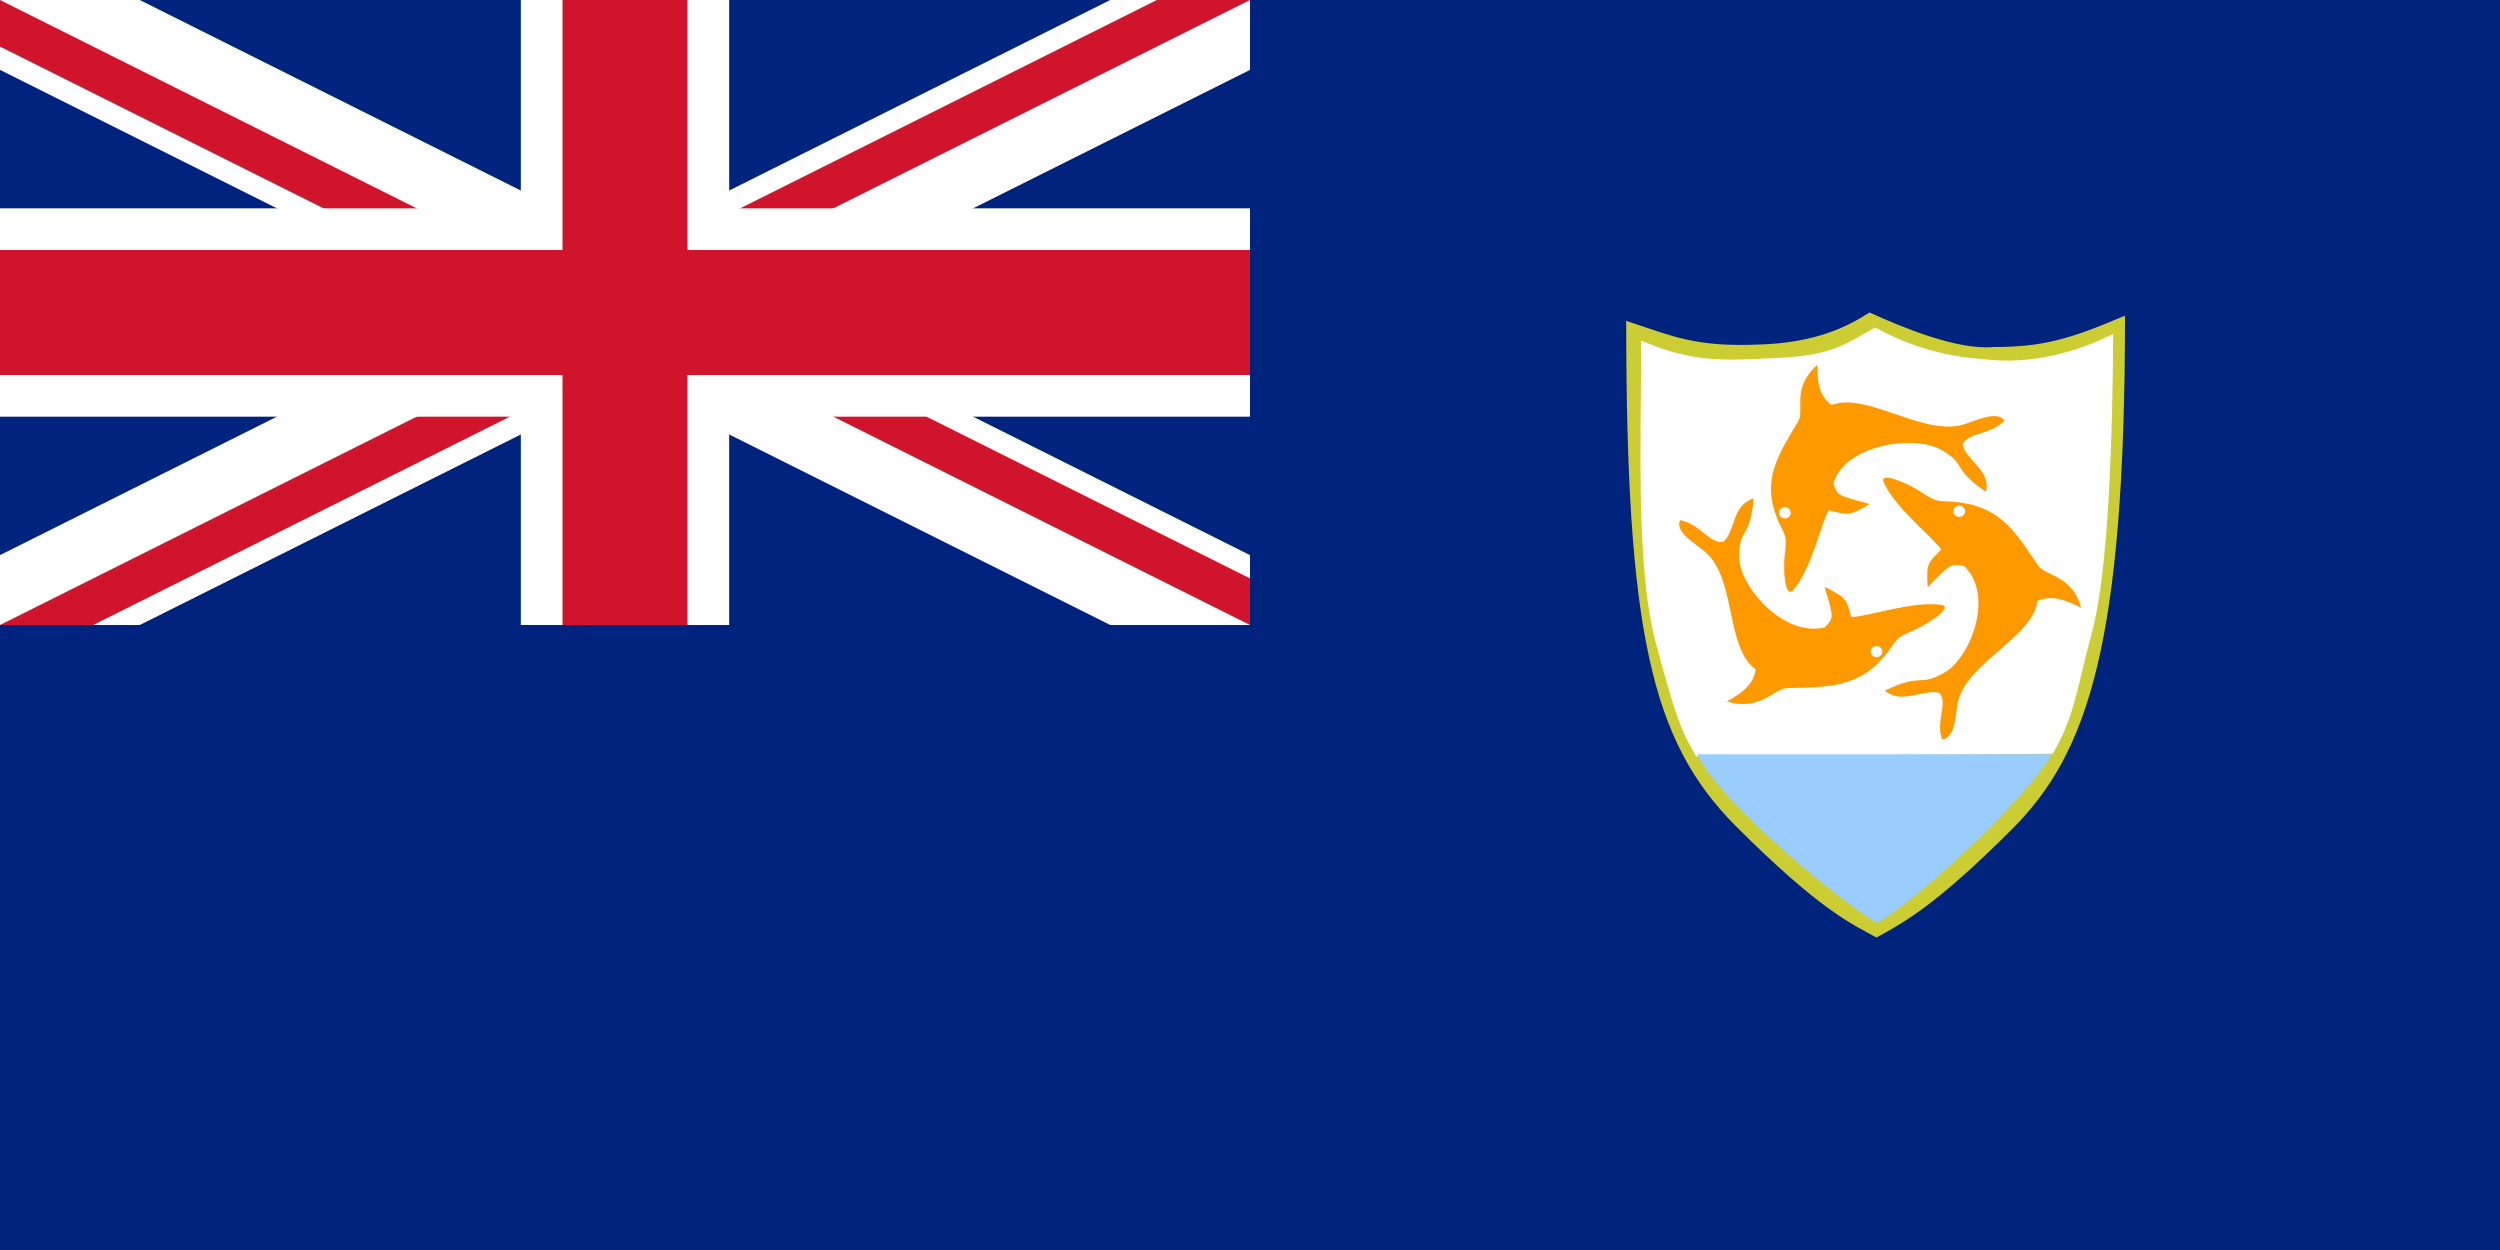
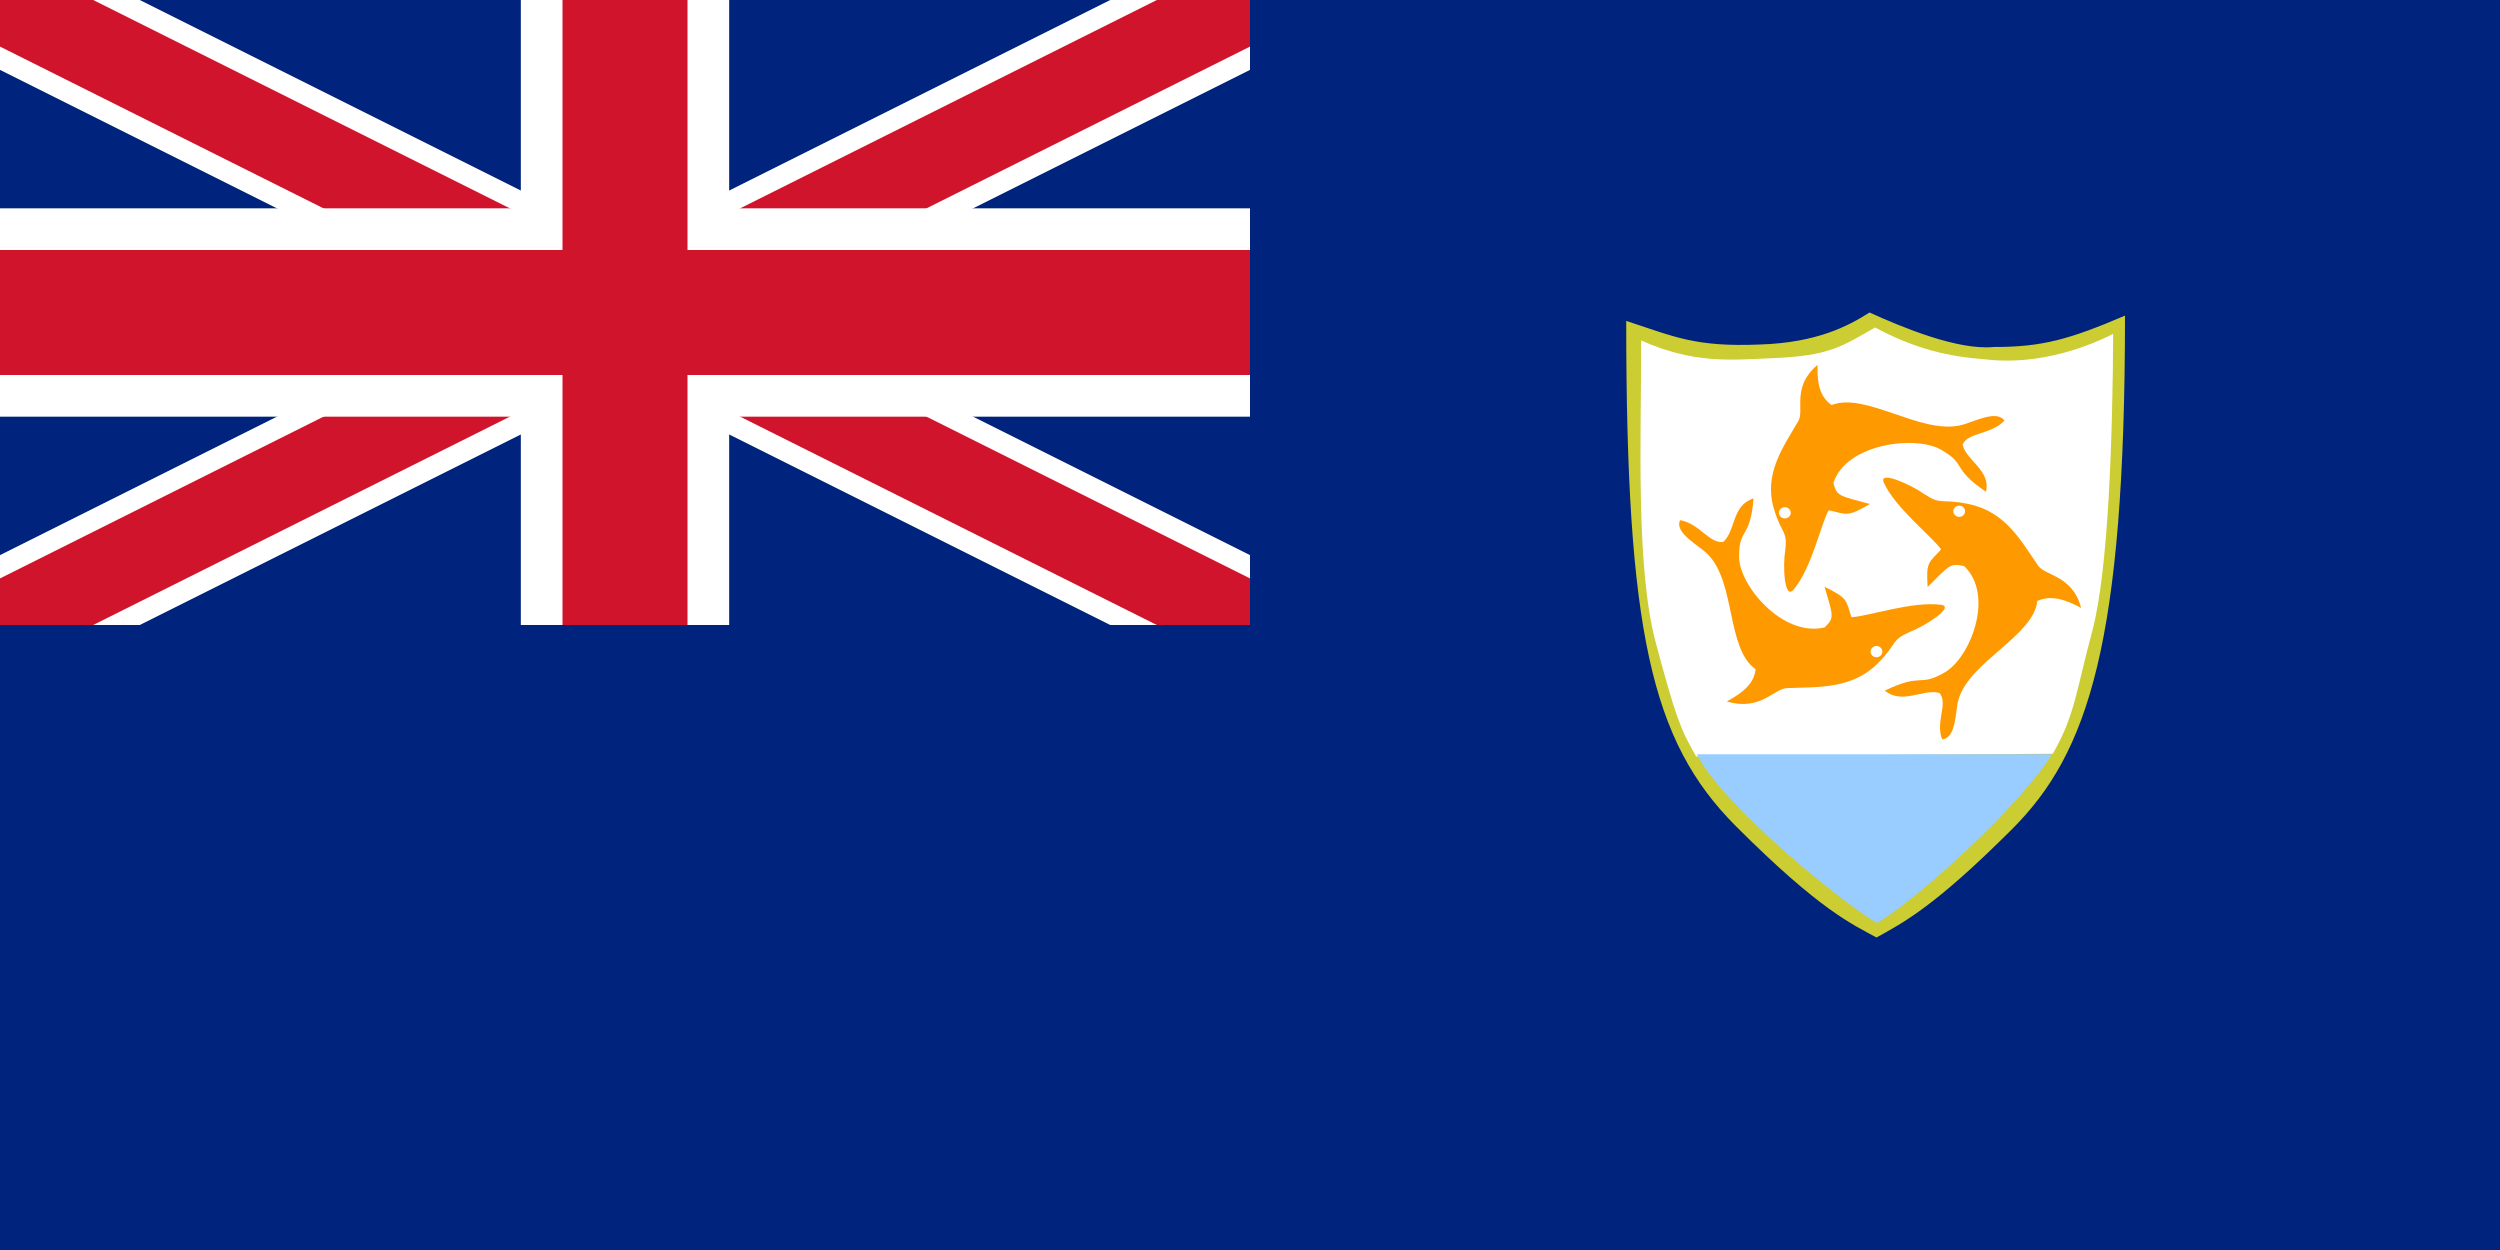
<svg xmlns="http://www.w3.org/2000/svg" width="1200" height="600">
  <clipPath id="c">
    <path d="M0,0V150H700V300H600zM600,0H300V350H0V300z" />
  </clipPath>
  <rect width="1200" height="600" fill="#00247d" />
  <path d="M0,0 600,300M600,0 0,300" stroke="#fff" stroke-width="60" />
-   <path d="M0,0 600,300M600,0 0,300" stroke="#cf142b" stroke-width="40" clip-path="url(#c)" />
+   <path d="M0,0 600,300M600,0 0,300" stroke="#cf142b" stroke-width="40" clip-path="urlES(#c)" />
  <path d="M300,0V350M0,150H700" stroke="#fff" stroke-width="100" />
  <path d="M300,0V350M0,150H700" stroke="#cf142b" stroke-width="60" />
  <path d="M0,300H600V0H800V400H0z" fill="#00247d" />
  <g>
    <path fill="#cc3" d="m780.583,154.039c0,148.827,11.873,201.675,52.606,242.479,40.733,40.804,56.166,47.231,67.523,53.483,13.101-7.211,28.197-15.134,65.115-52.052,36.513-36.515,54.173-89.15,54.173-246.452-26.559,11.371-39.786,15.117-63.012,15.051-17.202,1.685-43.74-9.338-59.609-16.548-10.371,6.602-25.415,14.476-52.451,15.36-31.225,1.31-41.119-3.735-64.345-11.322z" />
    <path fill="#fff" d="m787.775,163.438c0,46.043-2.722,108.794,7.006,145.1,9.77,36.462,12.013,41.803,19.36,54.528l171.206-1.271c10.576-18.318,11.11-29.665,18.953-58.935,7.815-29.165,9.789-94.177,10.017-142.6-17.216,8.724-39.761,14.908-61.644,12.195-17.542-1.275-33.751-5.093-52.627-15.264-16.374,9.353-22.082,13.622-49.118,14.714-21.051,0.99-38.102,2.615-63.152-8.468z" />
    <path fill="#9cf" d="m814.51,362.056c12.185,24.448,69.632,71.303,86.433,81.003,19.168-11.067,69.848-57.368,83.973-81.003h-170.406z" />
    <path fill="#f90" d="m904.221,231.606c5.414,12.14,22.77,25.545,27.541,32.114-6.073,6.569-7.287,5.854-6.491,18.059,10.56-10.534,10.75-11.632,17.542-10.035,14.879,14.155,2.663,44.557-9.634,51.167-12.294,7.051-10.062-0.244-28.489,8.593,8.448,6.887,18.237-1.01,26.236,1.1,4.347,4.917-2.066,13.878,1.312,22.317,7.07-0.649,6.22-14.256,7.866-19.19,5.164-18.076,36.214-30.683,37.793-47.263,6.547-2.93,13.09-0.916,21.051,3.345-3.965-15.534-17.079-15.366-20.595-20.218-8.368-12.191-15.784-26.098-33.657-29.706-13.567-2.739-12.553,0.824-21.247-4.83-5.414-4.019-21.861-11.618-19.23-5.454z" />
    <path fill="#f90" d="m860.839,283.106c8.729-10.234,13.053-31.127,16.917-38.218,8.93,2.05,8.833,3.408,19.78-2.965-14.703-3.981-15.81-3.628-17.501-10.099,6.177-19.155,40.079-23.06,51.953-15.782,12.282,7.069,4.474,8.596,21.278,20,2.44-10.339-9.456-14.901-11.236-22.63,2.529-5.961,13.836-4.741,20.084-11.532-3.904-5.656-16.127,1.416-21.471,2.334-19.176,4.091-45.373-16.193-61.487-9.778-5.776-4.15-6.965-10.606-6.732-19.307-12.554,10.598-6.272,21.575-9.129,26.805-7.397,12.748-16.83,25.497-11.826,42.248,3.798,12.716,6.628,10.197,5.446,20.167-1.198,6.441-0.562,23.855,3.925,18.758z" />
    <path fill="#f90" d="m931.763,290.302c-13.703-1.828-34.694,5.451-43.059,5.967-2.779-8.346-1.51-8.97-12.893-14.605,4.032,14.055,4.922,14.776-0.013,19.504-20.39,4.869-41.432-20.772-41.041-34.226-0.008-13.678,5.402-8.097,6.947-27.707-10.543,3.357-8.484,15.424-14.502,20.873-6.66,1.02-11.413-8.836-20.741-10.422-3.058,6.111,9.613,12.426,13.202,16.311,13.592,13.53,8.935,45.397,23.029,55.227-0.737,6.859-5.918,11.169-13.849,15.48,16.008,4.761,22.612-6.043,28.785-6.417,15.27-0.559,31.594,0.542,44.042-12.205,9.45-9.677,5.725-10.683,15.286-14.876,6.401-2.354,21.705-11.881,14.808-12.906z" />
    <circle fill="#fff" cx="266.239" cy="122.104" r="0.806" transform="matrix(3.508455,0,0,3.344878,6.330718,-163.011)" />
    <circle fill="#fff" cx="266.239" cy="122.104" r="0.806" transform="matrix(-1.638999,-2.957437,3.102067,-1.562583,914.3233,1224.328)" />
    <circle fill="#fff" cx="266.239" cy="122.104" r="0.806" transform="matrix(-1.80698,2.867116,-3.007328,-1.722732,1749.003,-240.2132)" />
  </g>
</svg>
